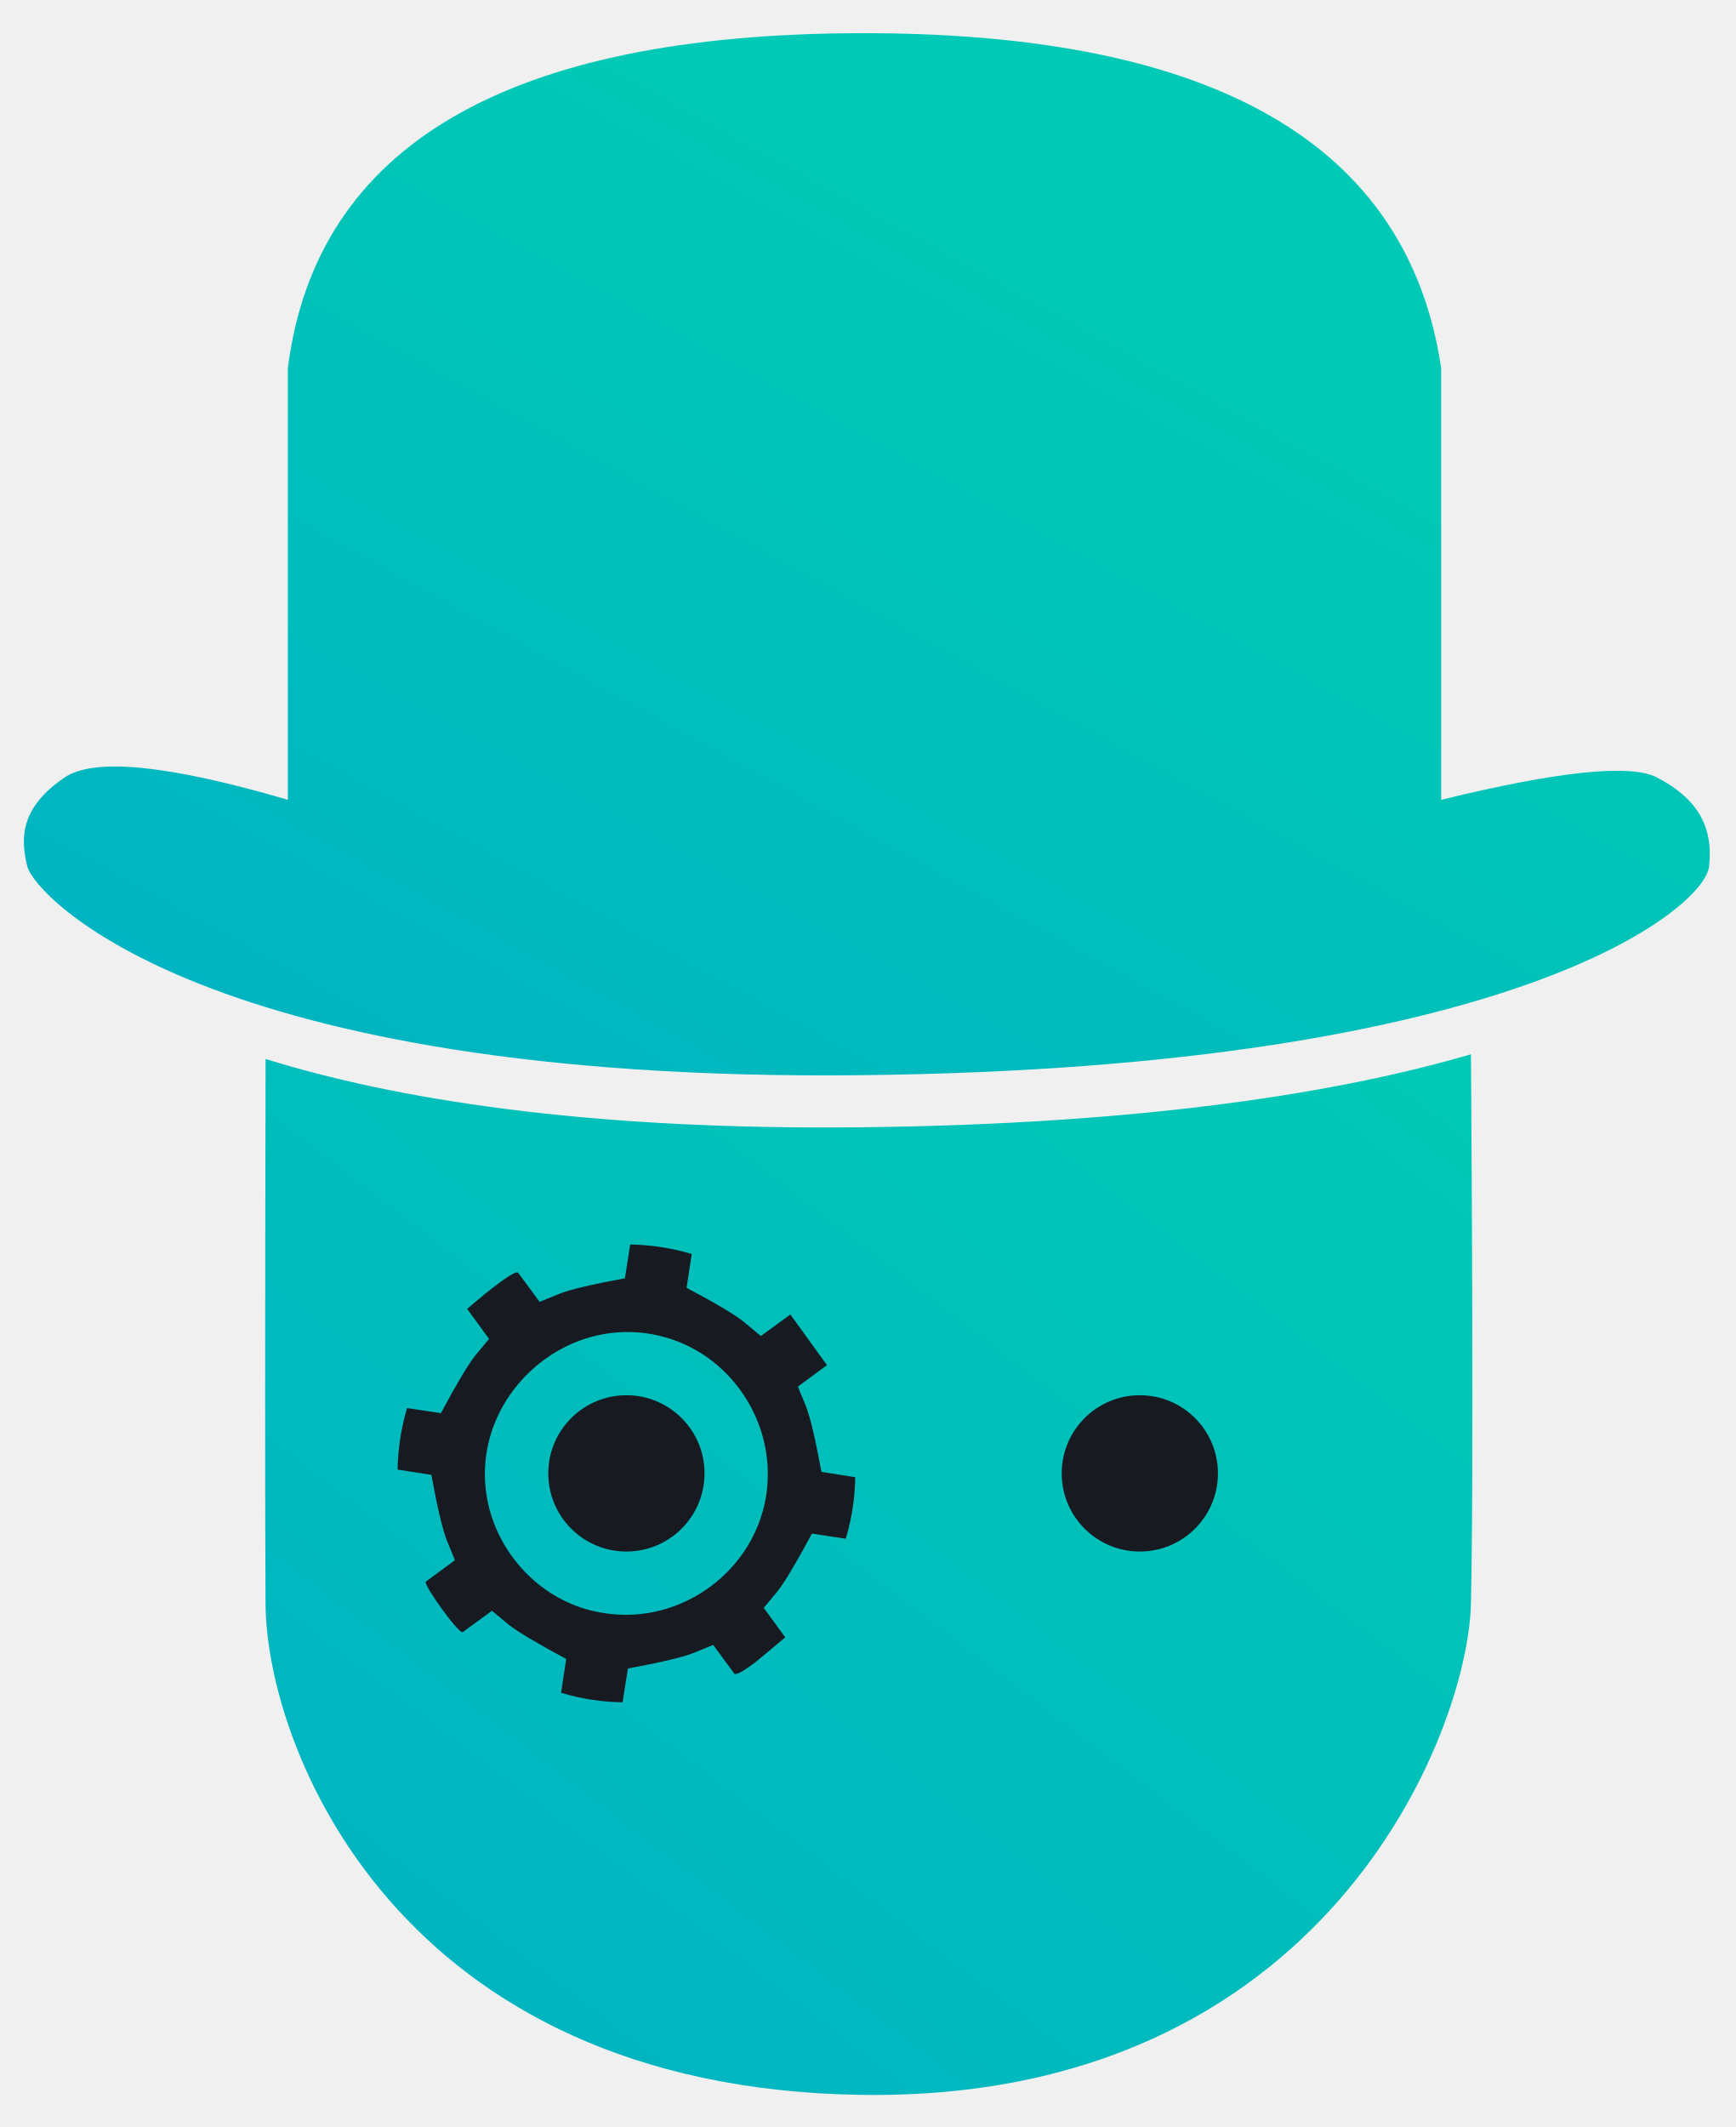
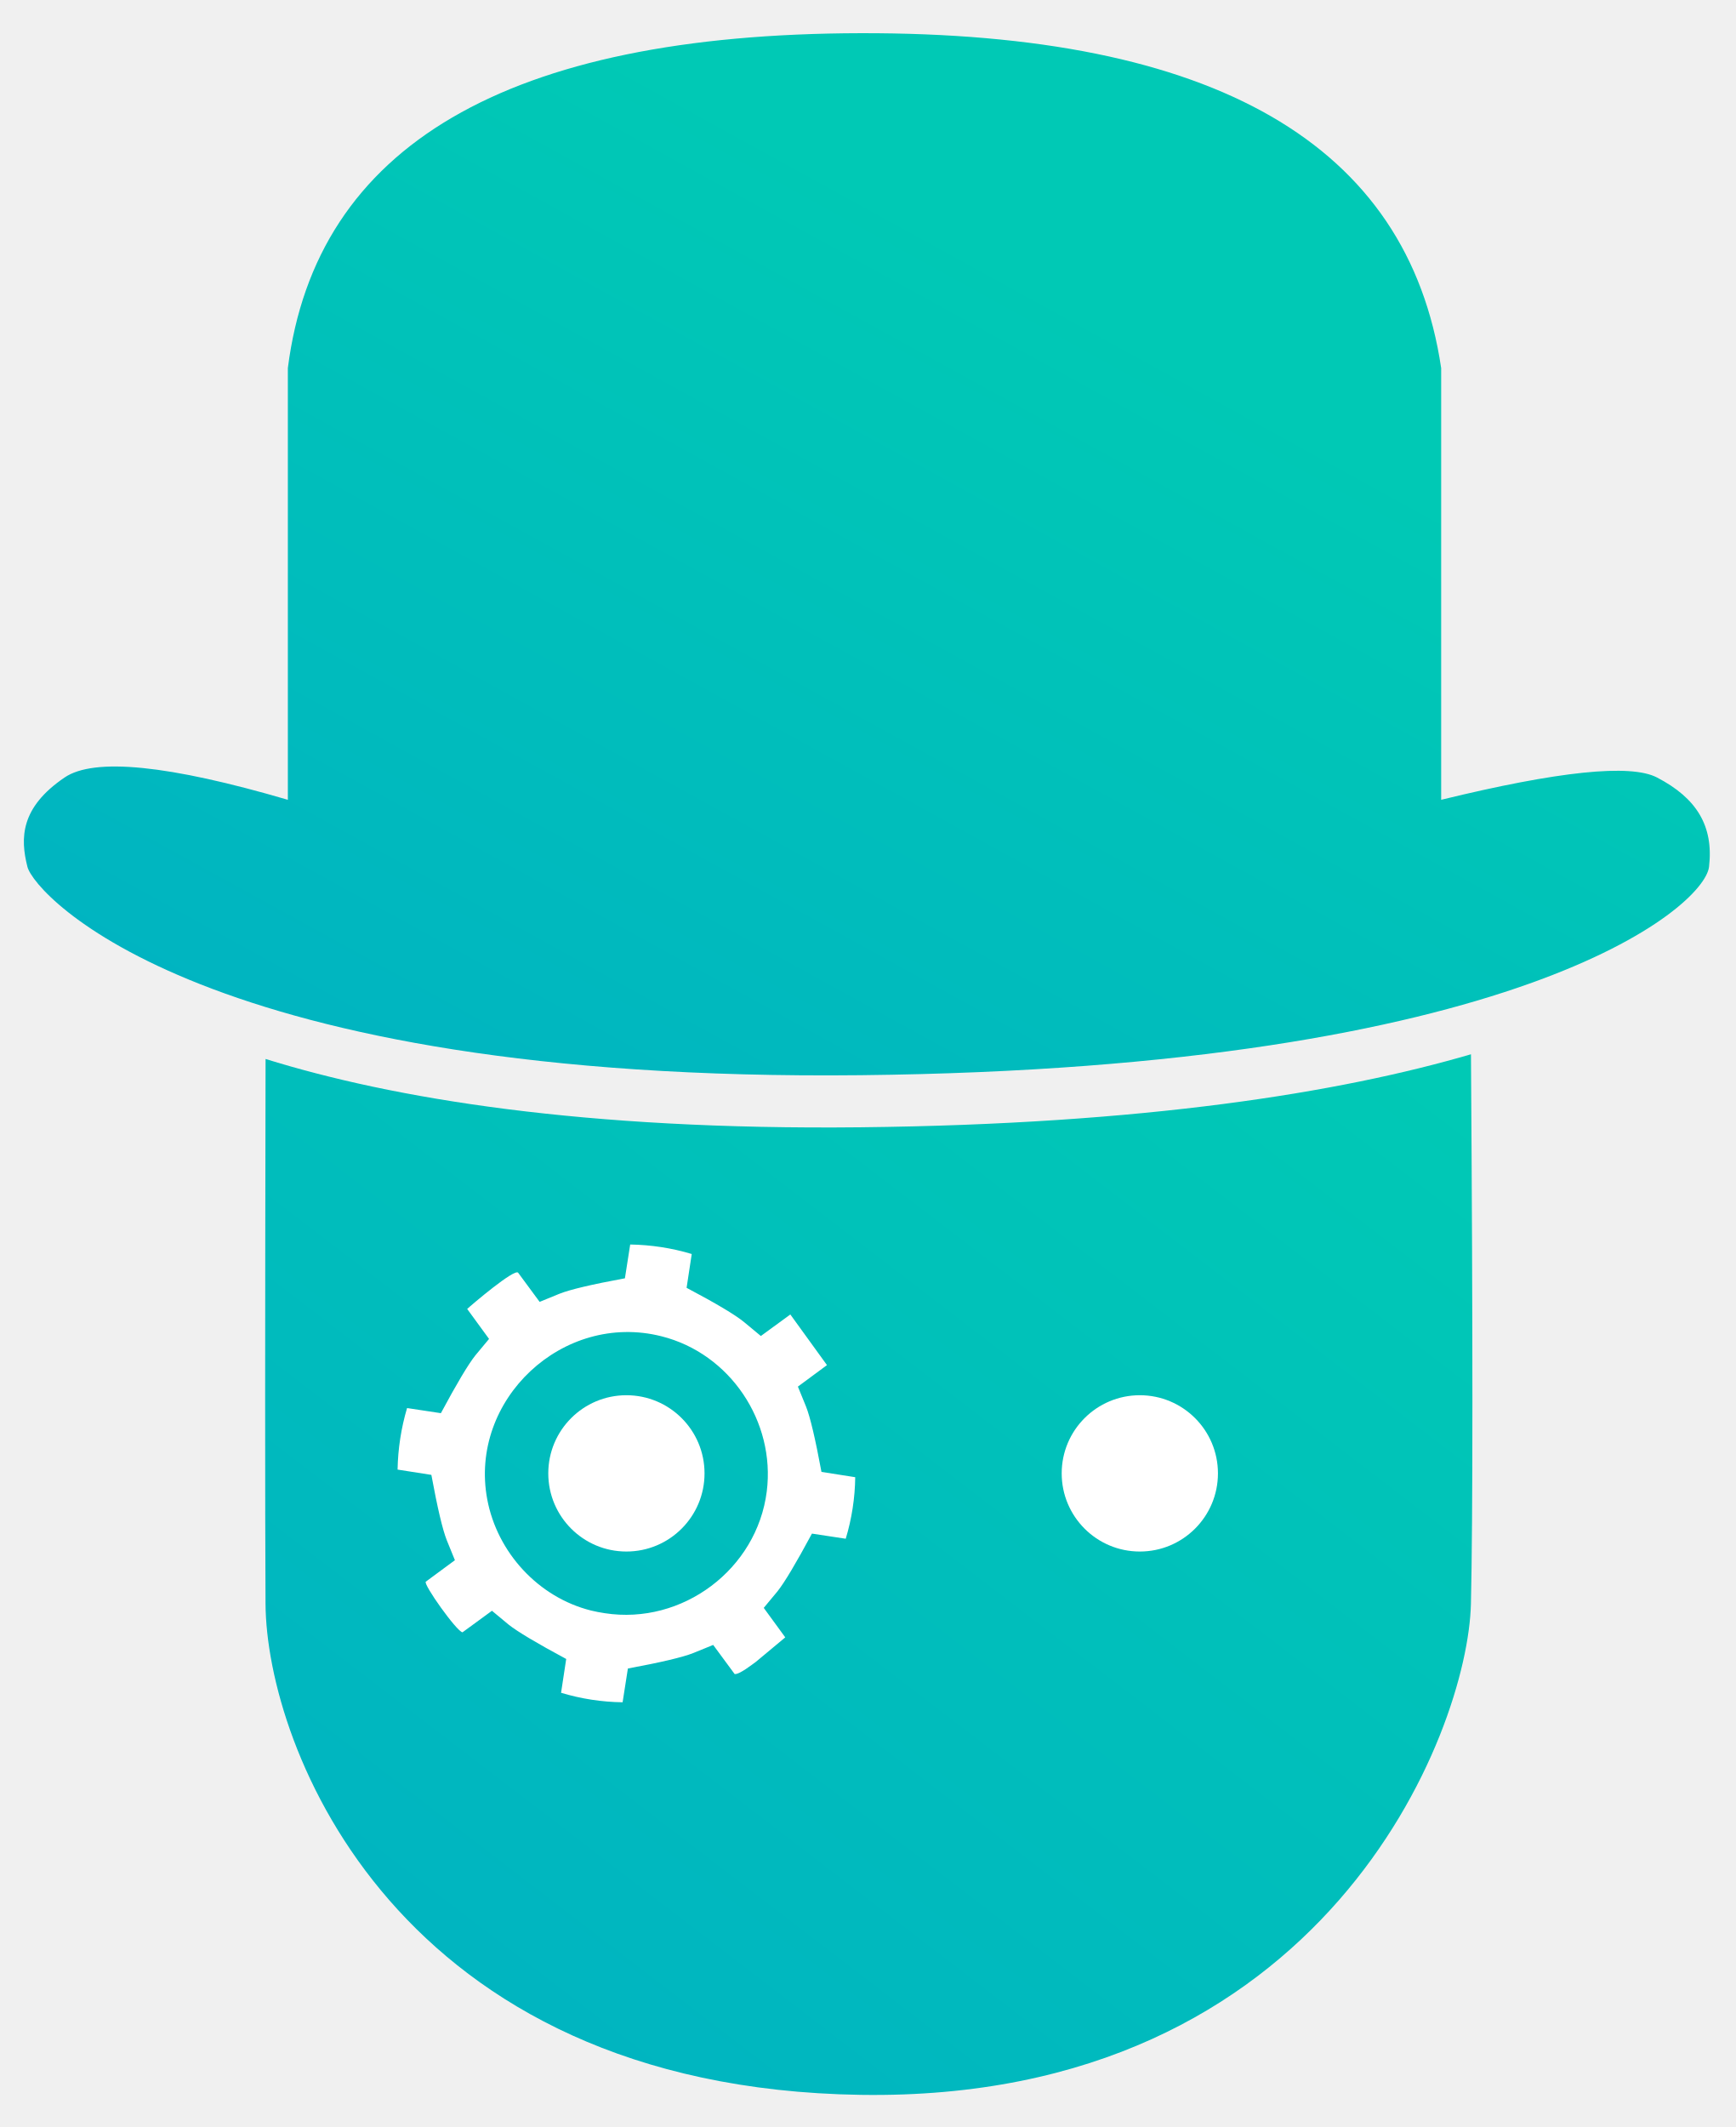
<svg xmlns="http://www.w3.org/2000/svg" style="isolation:isolate" viewBox="0 0 800 980" width="800pt" height="980pt">
  <defs>
    <linearGradient id="lgradhat" x1="95%" y1="0%" x2="5%" y2="100%">
      <stop offset="30%" style="stop-color:rgb(0, 201, 181);stop-opacity:1" />
      <stop offset="100%" style="stop-color:rgb(0, 178, 194);stop-opacity:1" />
    </linearGradient>
    <linearGradient id="lgradface" x1="95%" y1="0%" x2="5%" y2="100%">
      <stop offset="0%" style="stop-color:rgb(0, 201, 181);stop-opacity:1" />
      <stop offset="100%" style="stop-color:rgb(0, 178, 194);stop-opacity:1" />
    </linearGradient>
    <clipPath id="_clipPath_mFFOFRoZDPwZeoLGBAaPqqdgYpIvRWDO">
      <rect width="800" height="980" />
    </clipPath>
  </defs>
  <g clip-path="url(#_clipPath_mFFOFRoZDPwZeoLGBAaPqqdgYpIvRW80)">
    <g style="isolation:isolate">
      <path d=" M 132.662 368.503 Q 50.228 344.358 29.785 358.215 C 9.341 372.072 9.296 386.23 12.638 399.366 C 15.981 412.502 94.029 498.64 396.713 495.385 C 699.398 492.13 785.47 418.128 787.646 399.366 C 789.822 380.604 781.975 367.728 763.642 358.215 Q 745.308 348.702 664.194 368.503 L 664.194 169.607 Q 641.217 14.789 396.713 15.291 Q 152.21 15.794 132.662 169.607 L 132.662 368.503 Z " fill="url(#lgradhat)" />
      <path d=" M 677.911 738.861 C 676.561 798.182 610.792 968.417 396.713 965.19 C 182.634 961.964 122.726 804.633 122.374 738.861 Q 122.022 673.088 122.395 487.914 C 181.19 506.207 268.935 520.763 396.713 519.389 C 527.329 517.985 617.608 503.406 677.924 485.749 Q 679.261 679.54 677.911 738.861 Z " fill="url(#lgradface)" />
-       <circle vector-effect="non-scaling-stroke" cx="288.692" cy="678.849" r="36.007" fill="#181a22" />
-       <path d=" M 215.315 603.094 L 215.474 603.311 L 225.391 616.899 L 219.059 624.508 Q 214.186 630.632 203.191 651.11 L 187.782 648.778 L 187.605 648.751 C 184.875 657.939 183.405 667.52 183.232 677.103 L 183.232 677.103 L 183.408 677.13 L 198.806 679.539 Q 203.025 702.406 205.913 709.662 L 205.913 709.662 L 209.654 718.848 L 196.251 728.738 C 194.871 729.749 210.421 751.658 213.148 752.079 L 213.148 752.079 L 226.727 742.149 L 234.347 748.483 Q 240.473 753.358 260.947 764.362 L 258.606 779.758 L 258.579 779.935 C 267.725 782.705 277.386 784.196 286.942 784.31 L 286.942 784.31 L 286.969 784.134 L 289.376 768.747 Q 312.244 764.517 319.501 761.63 L 319.501 761.63 L 328.687 757.888 L 338.574 771.302 C 340.751 771.638 347.004 766.615 348.276 765.756 C 348.276 765.756 361.905 754.404 361.905 754.404 L 361.905 754.404 L 351.988 740.815 L 358.321 733.195 Q 363.194 727.073 374.2 706.595 L 389.597 708.936 L 389.774 708.964 C 392.542 699.825 394.041 690.16 394.147 680.611 L 394.147 680.611 L 393.971 680.584 L 378.586 678.166 Q 374.357 655.302 371.468 648.041 L 371.468 648.041 L 367.725 638.866 L 381.13 628.966 L 364.243 605.637 L 364.243 605.637 L 350.654 615.555 L 343.032 609.232 Q 337.021 604.235 316.432 593.353 L 318.775 577.945 L 318.801 577.779 C 309.636 575.004 300.005 573.554 290.439 573.393 L 290.439 573.393 L 290.412 573.57 L 288.003 588.967 Q 265.139 593.186 257.88 596.074 L 257.88 596.074 L 248.703 599.828 L 238.805 586.412 C 237.231 584.264 217.224 601.292 215.315 603.094 L 215.315 603.094 Z  M 304.876 615.687 C 336.458 623.61 357.431 654.983 353.381 687.157 C 348.861 723.078 314.458 748.782 278.758 743.275 C 276.617 742.944 274.469 742.561 272.366 742.034 C 248.097 735.957 229.126 715.277 224.553 690.793 C 215.992 644.963 259.443 604.183 304.876 615.687 L 304.876 615.687 Z " fill-rule="evenodd" fill="#181a22">
+       <circle vector-effect="non-scaling-stroke" cx="288.692" cy="678.849" r="36.007" fill="#ffffff" />
+       <path d=" M 215.315 603.094 L 215.474 603.311 L 225.391 616.899 L 219.059 624.508 Q 214.186 630.632 203.191 651.11 L 187.782 648.778 L 187.605 648.751 C 184.875 657.939 183.405 667.52 183.232 677.103 L 183.232 677.103 L 183.408 677.13 L 198.806 679.539 Q 203.025 702.406 205.913 709.662 L 205.913 709.662 L 209.654 718.848 L 196.251 728.738 C 194.871 729.749 210.421 751.658 213.148 752.079 L 213.148 752.079 L 226.727 742.149 L 234.347 748.483 Q 240.473 753.358 260.947 764.362 L 258.606 779.758 L 258.579 779.935 C 267.725 782.705 277.386 784.196 286.942 784.31 L 286.942 784.31 L 286.969 784.134 L 289.376 768.747 Q 312.244 764.517 319.501 761.63 L 319.501 761.63 L 328.687 757.888 L 338.574 771.302 C 340.751 771.638 347.004 766.615 348.276 765.756 C 348.276 765.756 361.905 754.404 361.905 754.404 L 361.905 754.404 L 351.988 740.815 L 358.321 733.195 Q 363.194 727.073 374.2 706.595 L 389.597 708.936 L 389.774 708.964 C 392.542 699.825 394.041 690.16 394.147 680.611 L 394.147 680.611 L 393.971 680.584 L 378.586 678.166 Q 374.357 655.302 371.468 648.041 L 371.468 648.041 L 367.725 638.866 L 381.13 628.966 L 364.243 605.637 L 364.243 605.637 L 350.654 615.555 L 343.032 609.232 Q 337.021 604.235 316.432 593.353 L 318.775 577.945 L 318.801 577.779 C 309.636 575.004 300.005 573.554 290.439 573.393 L 290.439 573.393 L 290.412 573.57 L 288.003 588.967 Q 265.139 593.186 257.88 596.074 L 257.88 596.074 L 248.703 599.828 L 238.805 586.412 C 237.231 584.264 217.224 601.292 215.315 603.094 L 215.315 603.094 Z  M 304.876 615.687 C 336.458 623.61 357.431 654.983 353.381 687.157 C 348.861 723.078 314.458 748.782 278.758 743.275 C 276.617 742.944 274.469 742.561 272.366 742.034 C 248.097 735.957 229.126 715.277 224.553 690.793 C 215.992 644.963 259.443 604.183 304.876 615.687 L 304.876 615.687 Z " fill-rule="evenodd" fill="#ffffff">
        <animateTransform attributeName="transform" attributeType="XML" type="rotate" from="0 289 679" to="360 289 679" dur="15s" repeatCount="indefinite" />
      </path>
-       <circle vector-effect="non-scaling-stroke" cx="525.31" cy="678.849" r="36.007" fill="#181a22" />
+       <circle vector-effect="non-scaling-stroke" cx="525.31" cy="678.849" r="36.007" fill="#ffffff" />
    </g>
  </g>
</svg>
